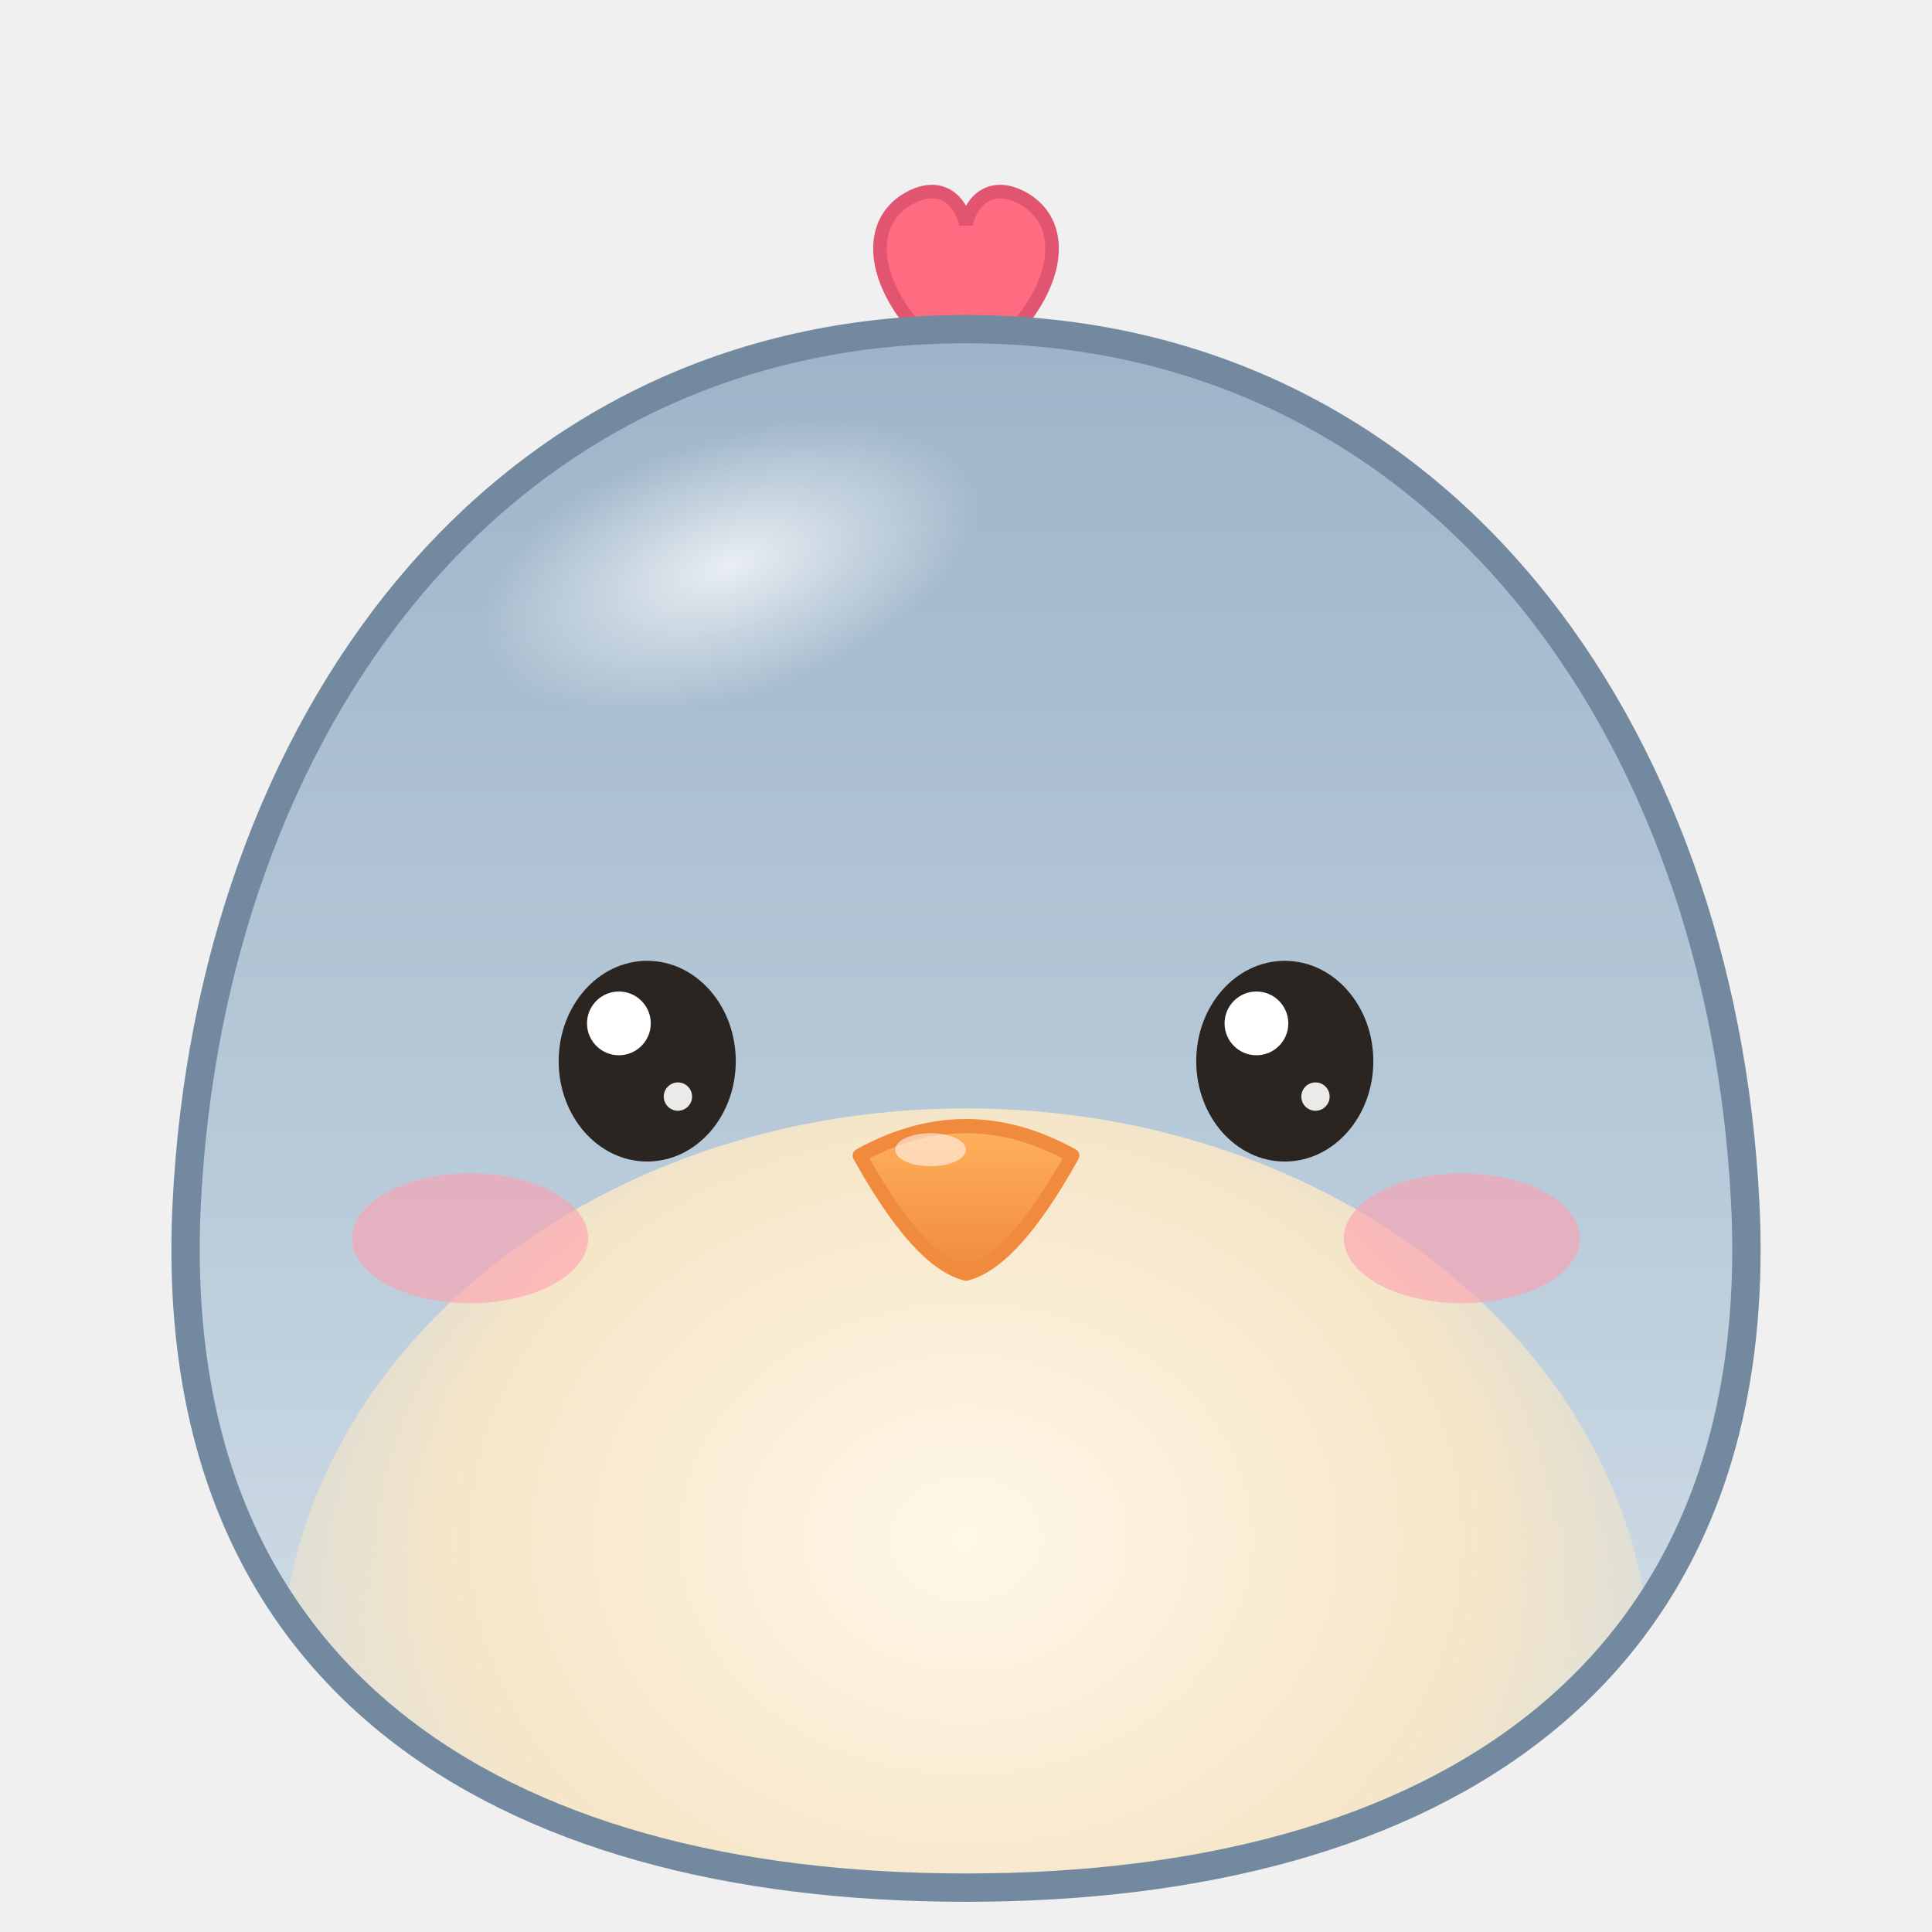
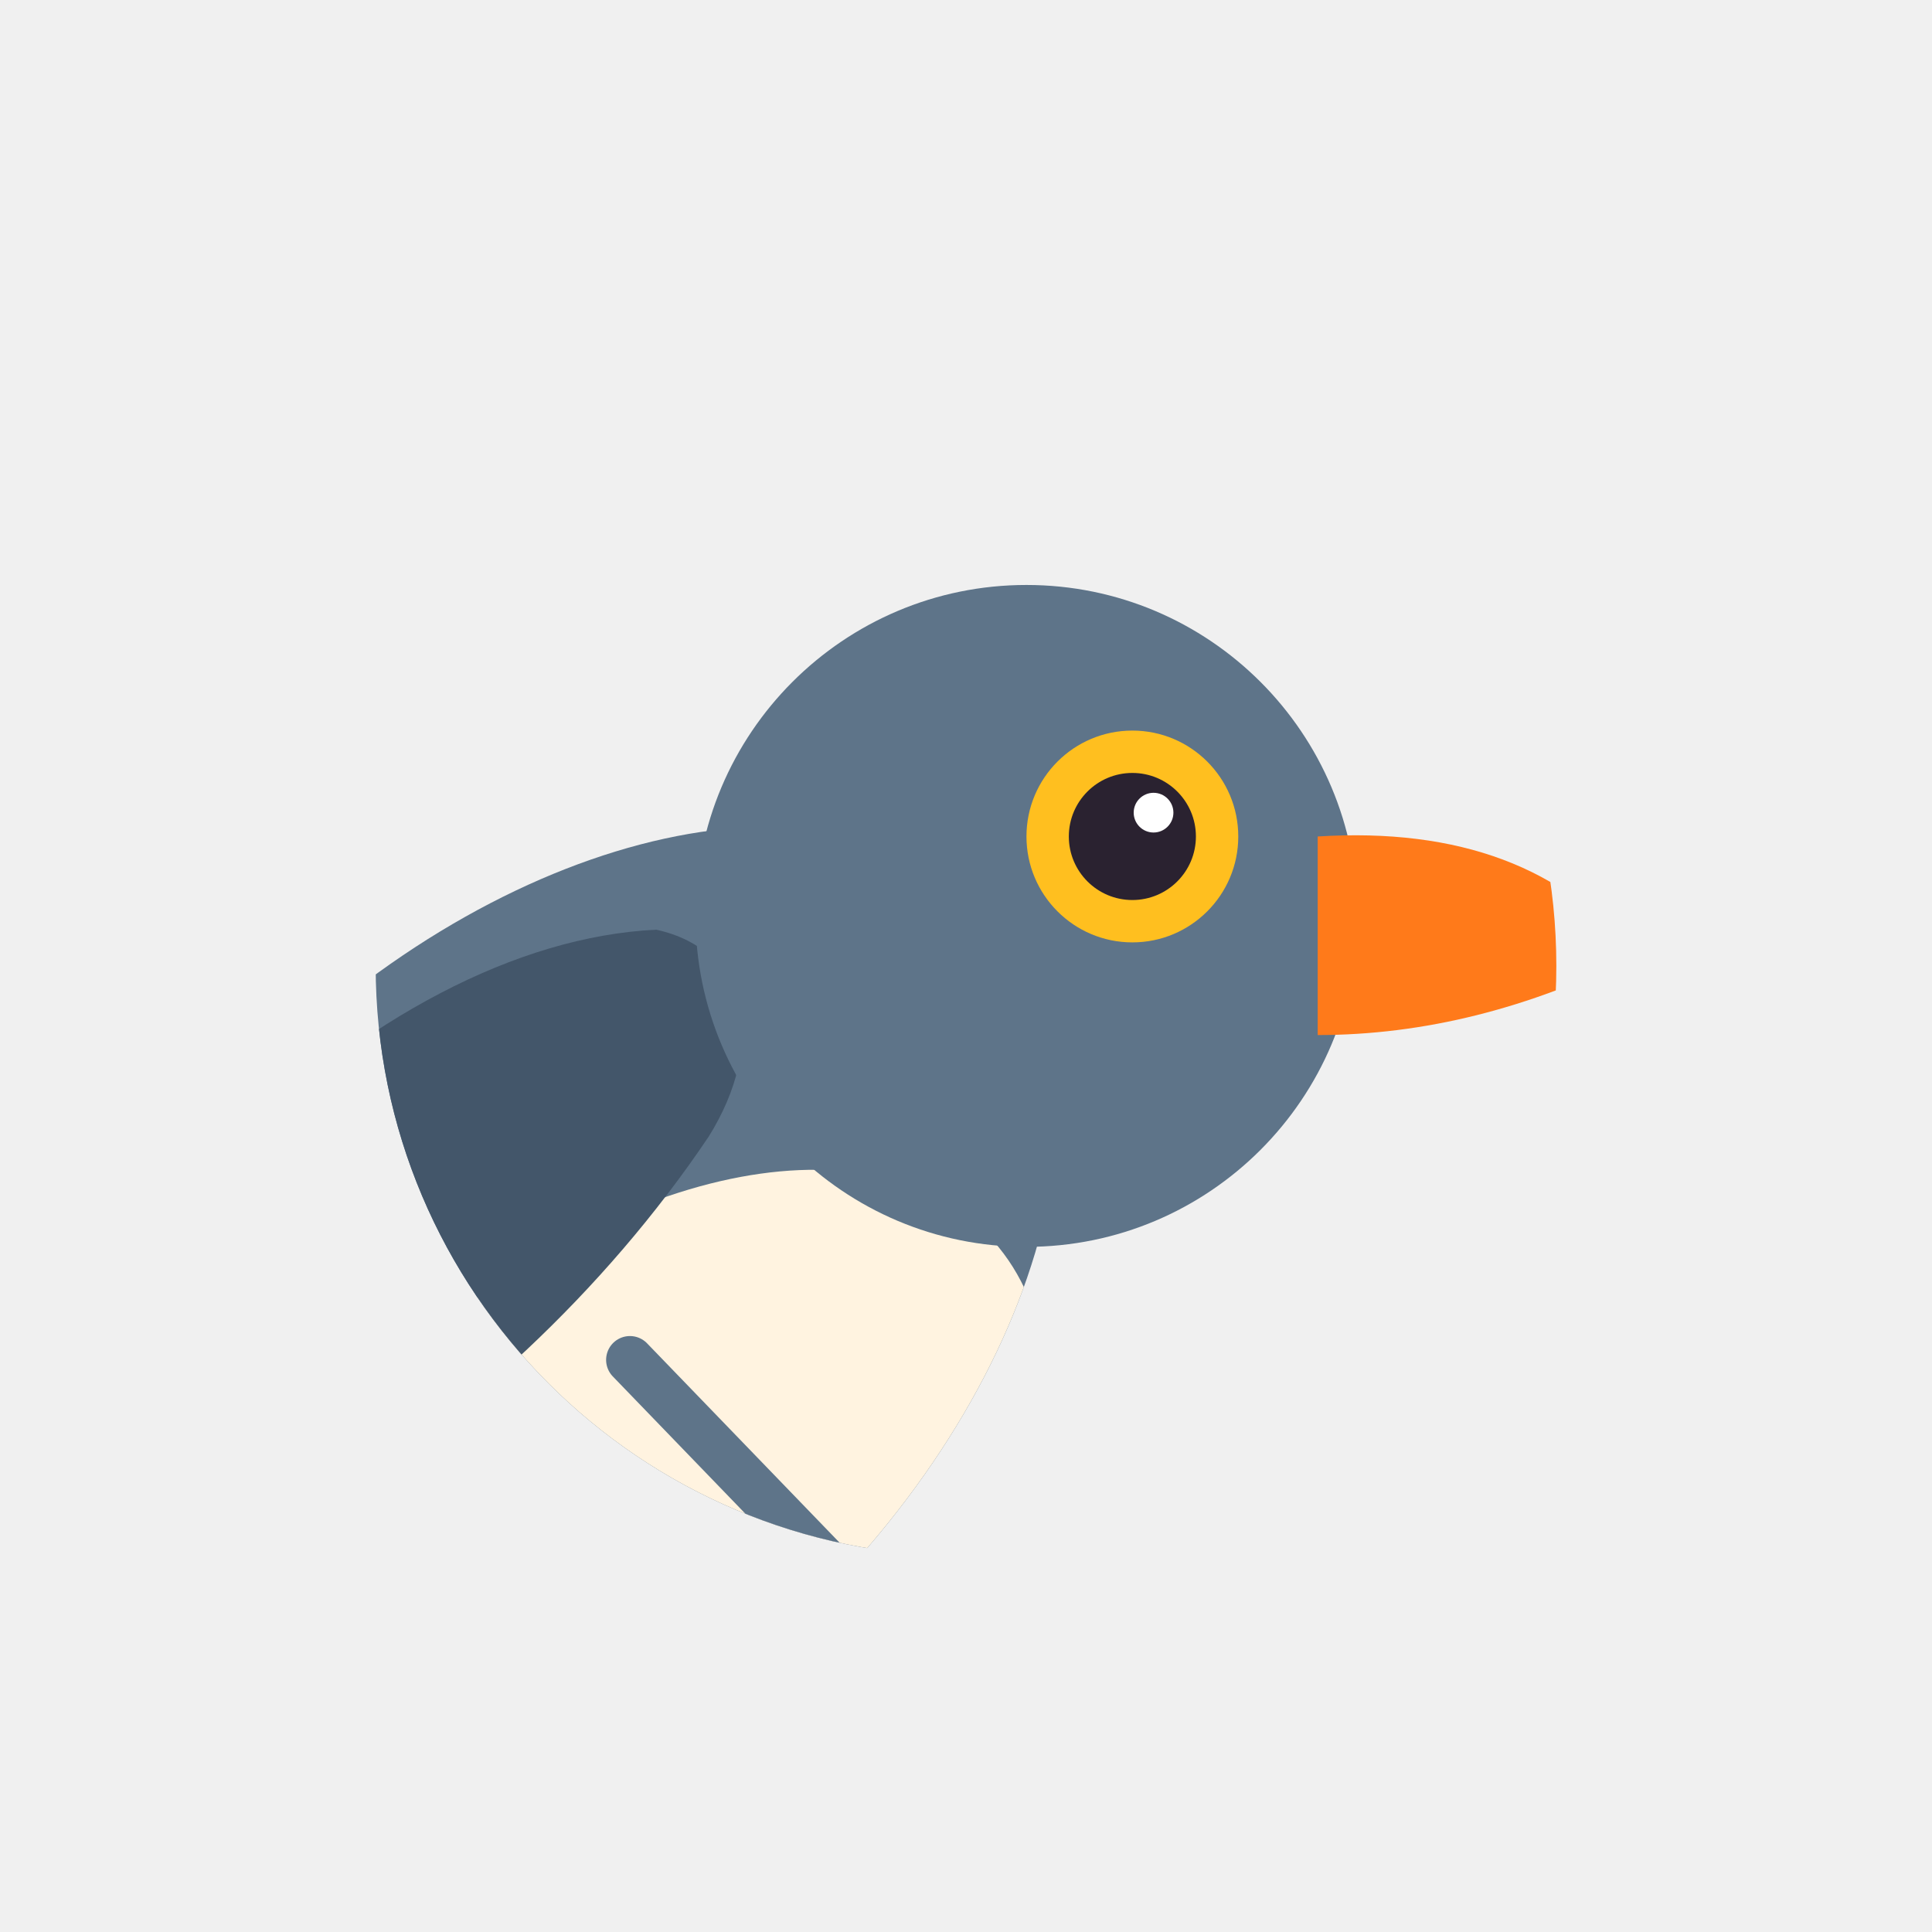
<svg xmlns="http://www.w3.org/2000/svg" viewBox="0 0 108 108" width="108" height="108">
-   <defs>
-     <linearGradient id="body" x1="0" y1="0" x2="0" y2="1">
-       <stop offset="0" stop-color="#9DB4C8" />
-       <stop offset=".55" stop-color="#B9CBDA" />
-       <stop offset="1" stop-color="#D8E3EA" />
-     </linearGradient>
-     <radialGradient id="belly" cx=".5" cy=".38" r=".62">
-       <stop offset="0" stop-color="#FFF7E8" />
-       <stop offset=".6" stop-color="#F6E6C8" />
-       <stop offset="1" stop-color="#F6E6C8" stop-opacity="0" />
-     </radialGradient>
-     <radialGradient id="shine" cx=".5" cy=".5" r=".5">
-       <stop offset="0" stop-color="#fff" stop-opacity=".75" />
-       <stop offset="1" stop-color="#fff" stop-opacity="0" />
-     </radialGradient>
-     <linearGradient id="beak" x1="0" y1="0" x2="0" y2="1">
-       <stop offset="0" stop-color="#FFB15C" />
-       <stop offset="1" stop-color="#F08A3C" />
-     </linearGradient>
-     <linearGradient id="wing" x1="0" y1="0" x2="0" y2="1">
-       <stop offset="0" stop-color="#89A3BA" />
-       <stop offset="1" stop-color="#A9BED0" />
-     </linearGradient>
-     <radialGradient id="shadow" cx=".5" cy=".5" r=".5">
-       <stop offset="0" stop-color="#1f1b18" stop-opacity=".28" />
-       <stop offset="1" stop-color="#1f1b18" stop-opacity="0" />
-     </radialGradient>
-     <clipPath id="bodyclip">
-       <path d="M100 44 C140 44 164 78 166 118 C168 158 140 176 100 176 C60 176 32 158 34 118 C36 78 60 44 100 44 Z" />
-     </clipPath>
-   </defs>
-   <g transform="translate(54 58) scale(.66) translate(-100 -104)">
-     <g transform="translate(0 24) rotate(0 100 46)">
-       <path d="M100 46 C99 36 92 34 94 26 C96 18 107 20 105 27 C104 31 99 30 100 26" fill="none" stroke="#7FA37A" stroke-width="3.2" stroke-linecap="round" />
-       <path d="M101 40 C106 34 114 35 116 38 C112 42 106 42 101 40 Z" fill="#9CC48E" />
-       <path transform="translate(100 18) scale(1.15)" d="M0 5 C-7 0 -8 -6 -4 -8 C-2 -9 -0.5 -8 0 -6 C0.5 -8 2 -9 4 -8 C8 -6 7 0 0 5 Z" fill="#FF6B81" stroke="#E25570" stroke-width="1" />
+   <clipPath id="safe">
+     <circle cx="54" cy="54" r="33" />
+   </clipPath>
+   <g clip-path="url(#safe)">
+     <g transform="translate(-44 -8) scale(.74)">
+       <g transform="rotate(46 100 112)">
+         <clipPath id="t">
+           <path d="M88 136 L84 192 Q84 202 96.5 202 Q109 202 109 192 L105 136 Z" />
+         </clipPath>
+         <g clip-path="url(#t)">
+           <rect x="80" y="130" width="34" height="74" fill="#43566A" />
+           <rect x="80" y="193" width="34" height="12" fill="#C9D4DE" />
+         </g>
+         <ellipse cx="100" cy="112" rx="29" ry="47" fill="#5E7489" />
+         <clipPath id="b">
+           <ellipse cx="100" cy="112" rx="29" ry="47" />
+         </clipPath>
+         <g clip-path="url(#b)">
+           <ellipse cx="118" cy="122" rx="24" ry="40" fill="#FFF3E0" />
+           <path d="M106 108 H132" stroke="#5E7489" stroke-width="3.6" stroke-linecap="round" />
+           <path d="M106 121 H132" stroke="#5E7489" stroke-width="3.6" stroke-linecap="round" />
+           <path d="M106 134 H132" stroke="#5E7489" stroke-width="3.6" stroke-linecap="round" />
+         </g>
+         <path d="M84 84 C70 100 70 134 84 166 C96 150 104 120 98 92 C96 84 90 80 84 84 Z" fill="#43566A" />
+       </g>
+       <circle cx="137" cy="80" r="25" fill="#5E7489" />
+       <path d="M159 74 q16 -1 24 9 q-12 6 -24 6 Z" fill="#FF7A1A" />
+       <circle cx="145" cy="74" r="8" fill="#FFBF1F" />
+       <circle cx="145" cy="74" r="4.8" fill="#2A2230" />
+       <circle cx="146.6" cy="72.2" r="1.5" fill="#fff" />
    </g>
-     <path d="M100 44 C140 44 164 78 166 118 C168 158 140 176 100 176 C60 176 32 158 34 118 C36 78 60 44 100 44 Z" fill="url(#body)" />
-     <g clip-path="url(#bodyclip)">
-       <ellipse cx="100" cy="158" rx="58" ry="48" fill="url(#belly)" />
-     </g>
-     <path d="M100 44 C140 44 164 78 166 118 C168 158 140 176 100 176 C60 176 32 158 34 118 C36 78 60 44 100 44 Z" fill="none" stroke="#7389A0" stroke-width="2.4" />
-     <ellipse cx="80" cy="64" rx="22" ry="11" fill="url(#shine)" transform="rotate(-18 80 64)" />
-     <ellipse cx="58" cy="121" rx="10" ry="5.5" fill="#FF9FAE" opacity=".6" />
-     <ellipse cx="142" cy="121" rx="10" ry="5.5" fill="#FF9FAE" opacity=".6" />
-     <ellipse cx="73" cy="106" rx="7.5" ry="8.5" fill="#2B2522" />
-     <circle cx="70.6" cy="102.8" r="2.7" fill="#fff" />
-     <circle cx="75.6" cy="109" r="1.2" fill="#fff" opacity=".9" />
-     <ellipse cx="127" cy="106" rx="7.5" ry="8.5" fill="#2B2522" />
-     <circle cx="124.6" cy="102.8" r="2.7" fill="#fff" />
-     <circle cx="129.6" cy="109" r="1.2" fill="#fff" opacity=".9" />
-     <path d="M91 114 Q100 109 109 114 Q104 123 100 124 Q96 123 91 114 Z" fill="url(#beak)" stroke="#F08A3C" stroke-width="1.2" stroke-linejoin="round" />
-     <ellipse cx="97" cy="113.5" rx="3" ry="1.4" fill="#fff" opacity=".55" />
  </g>
</svg>
